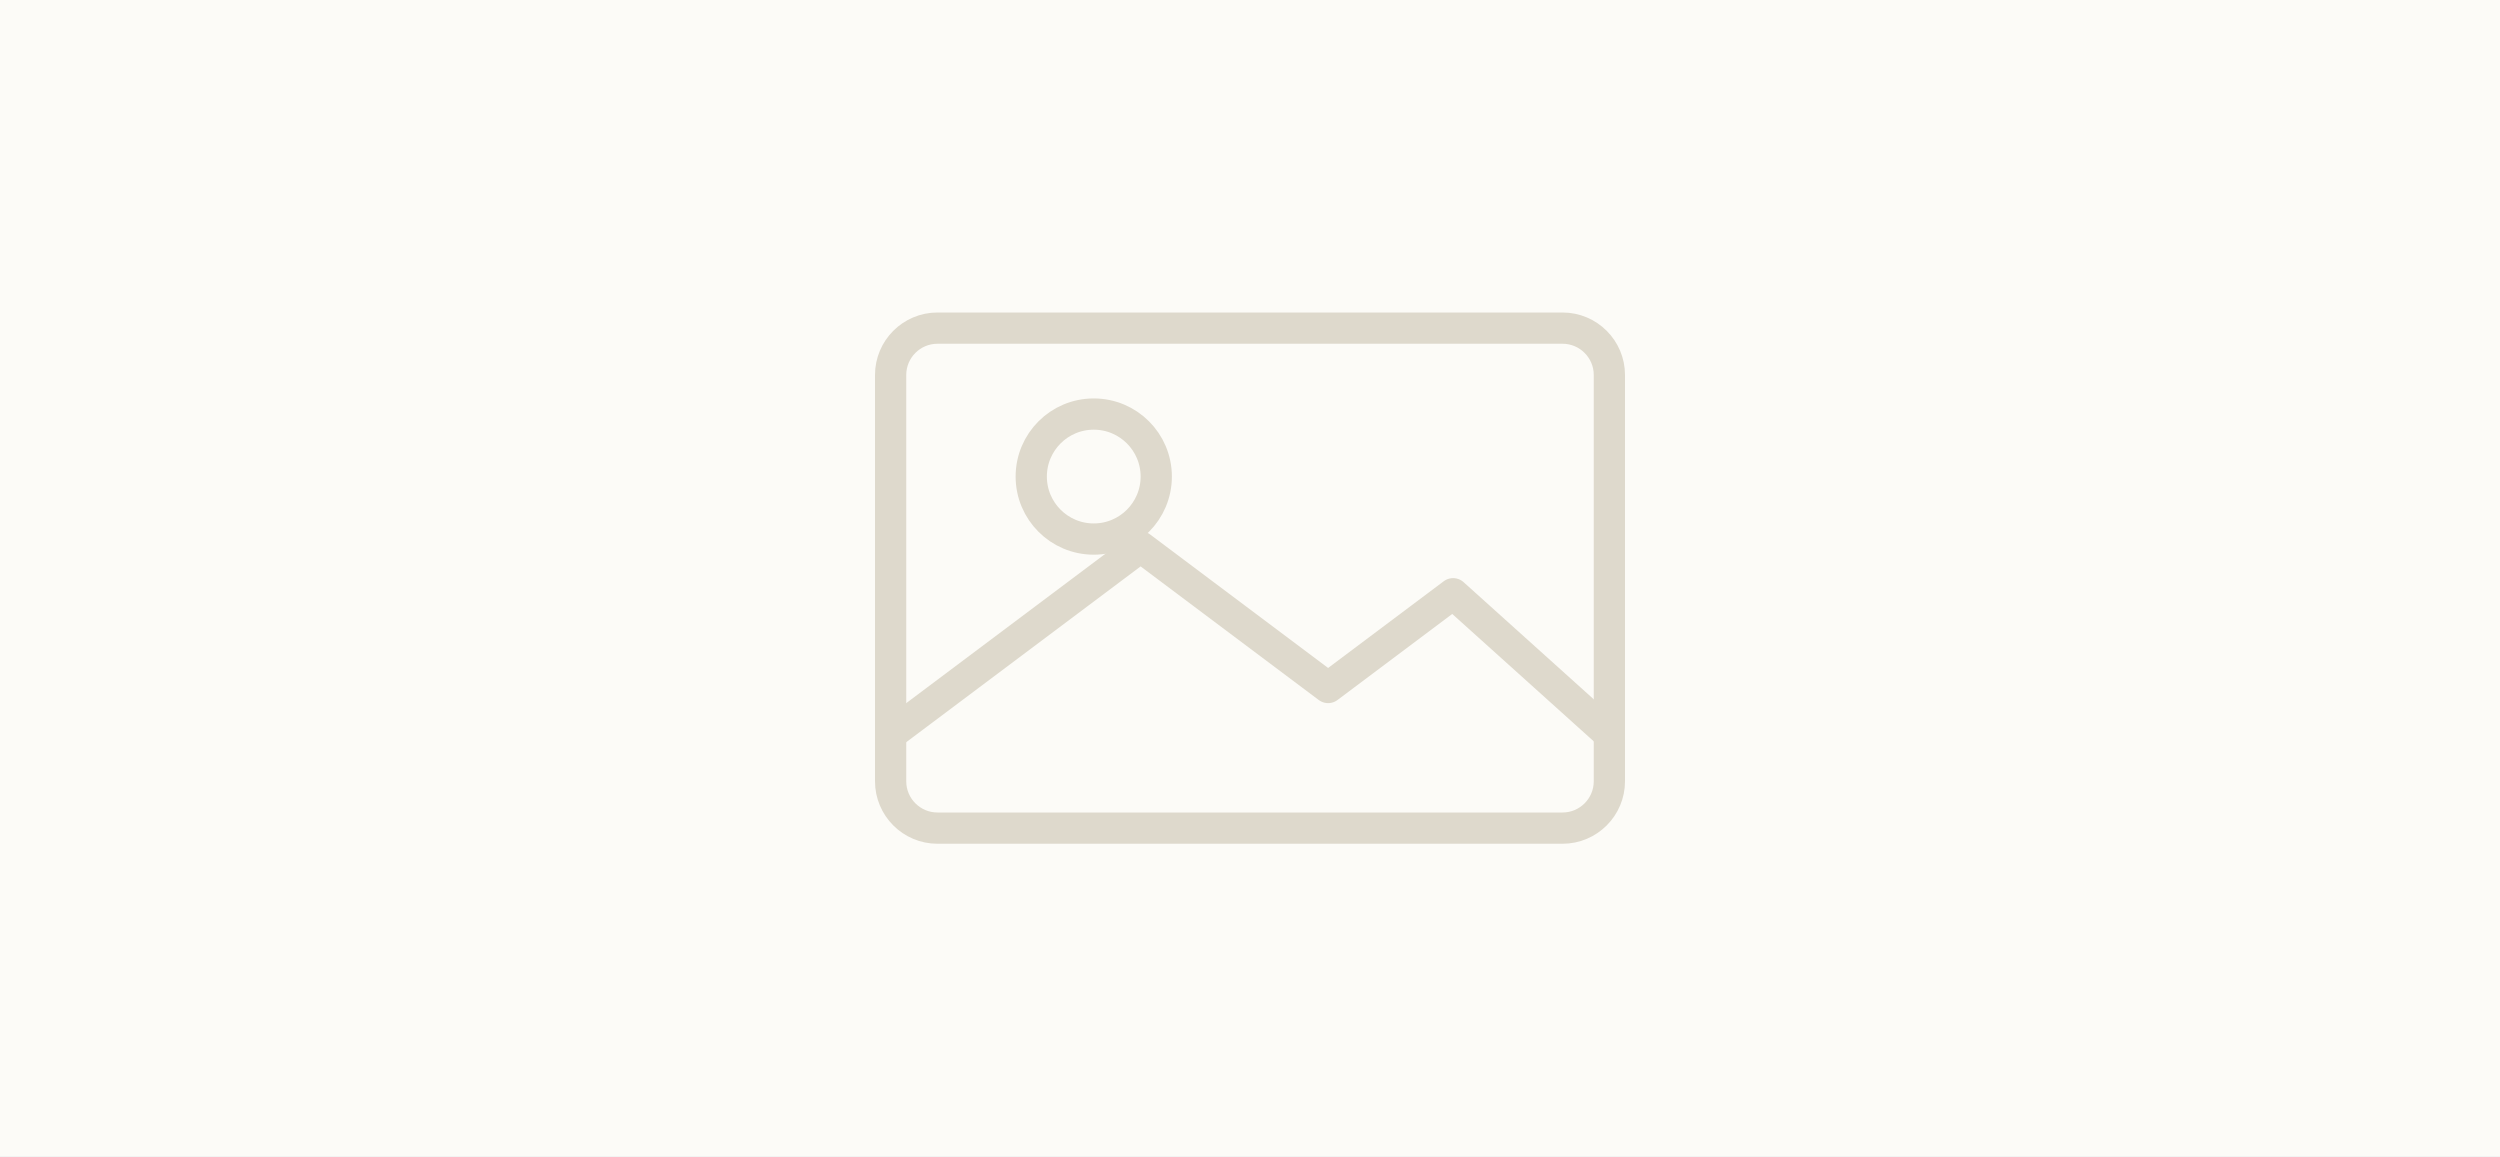
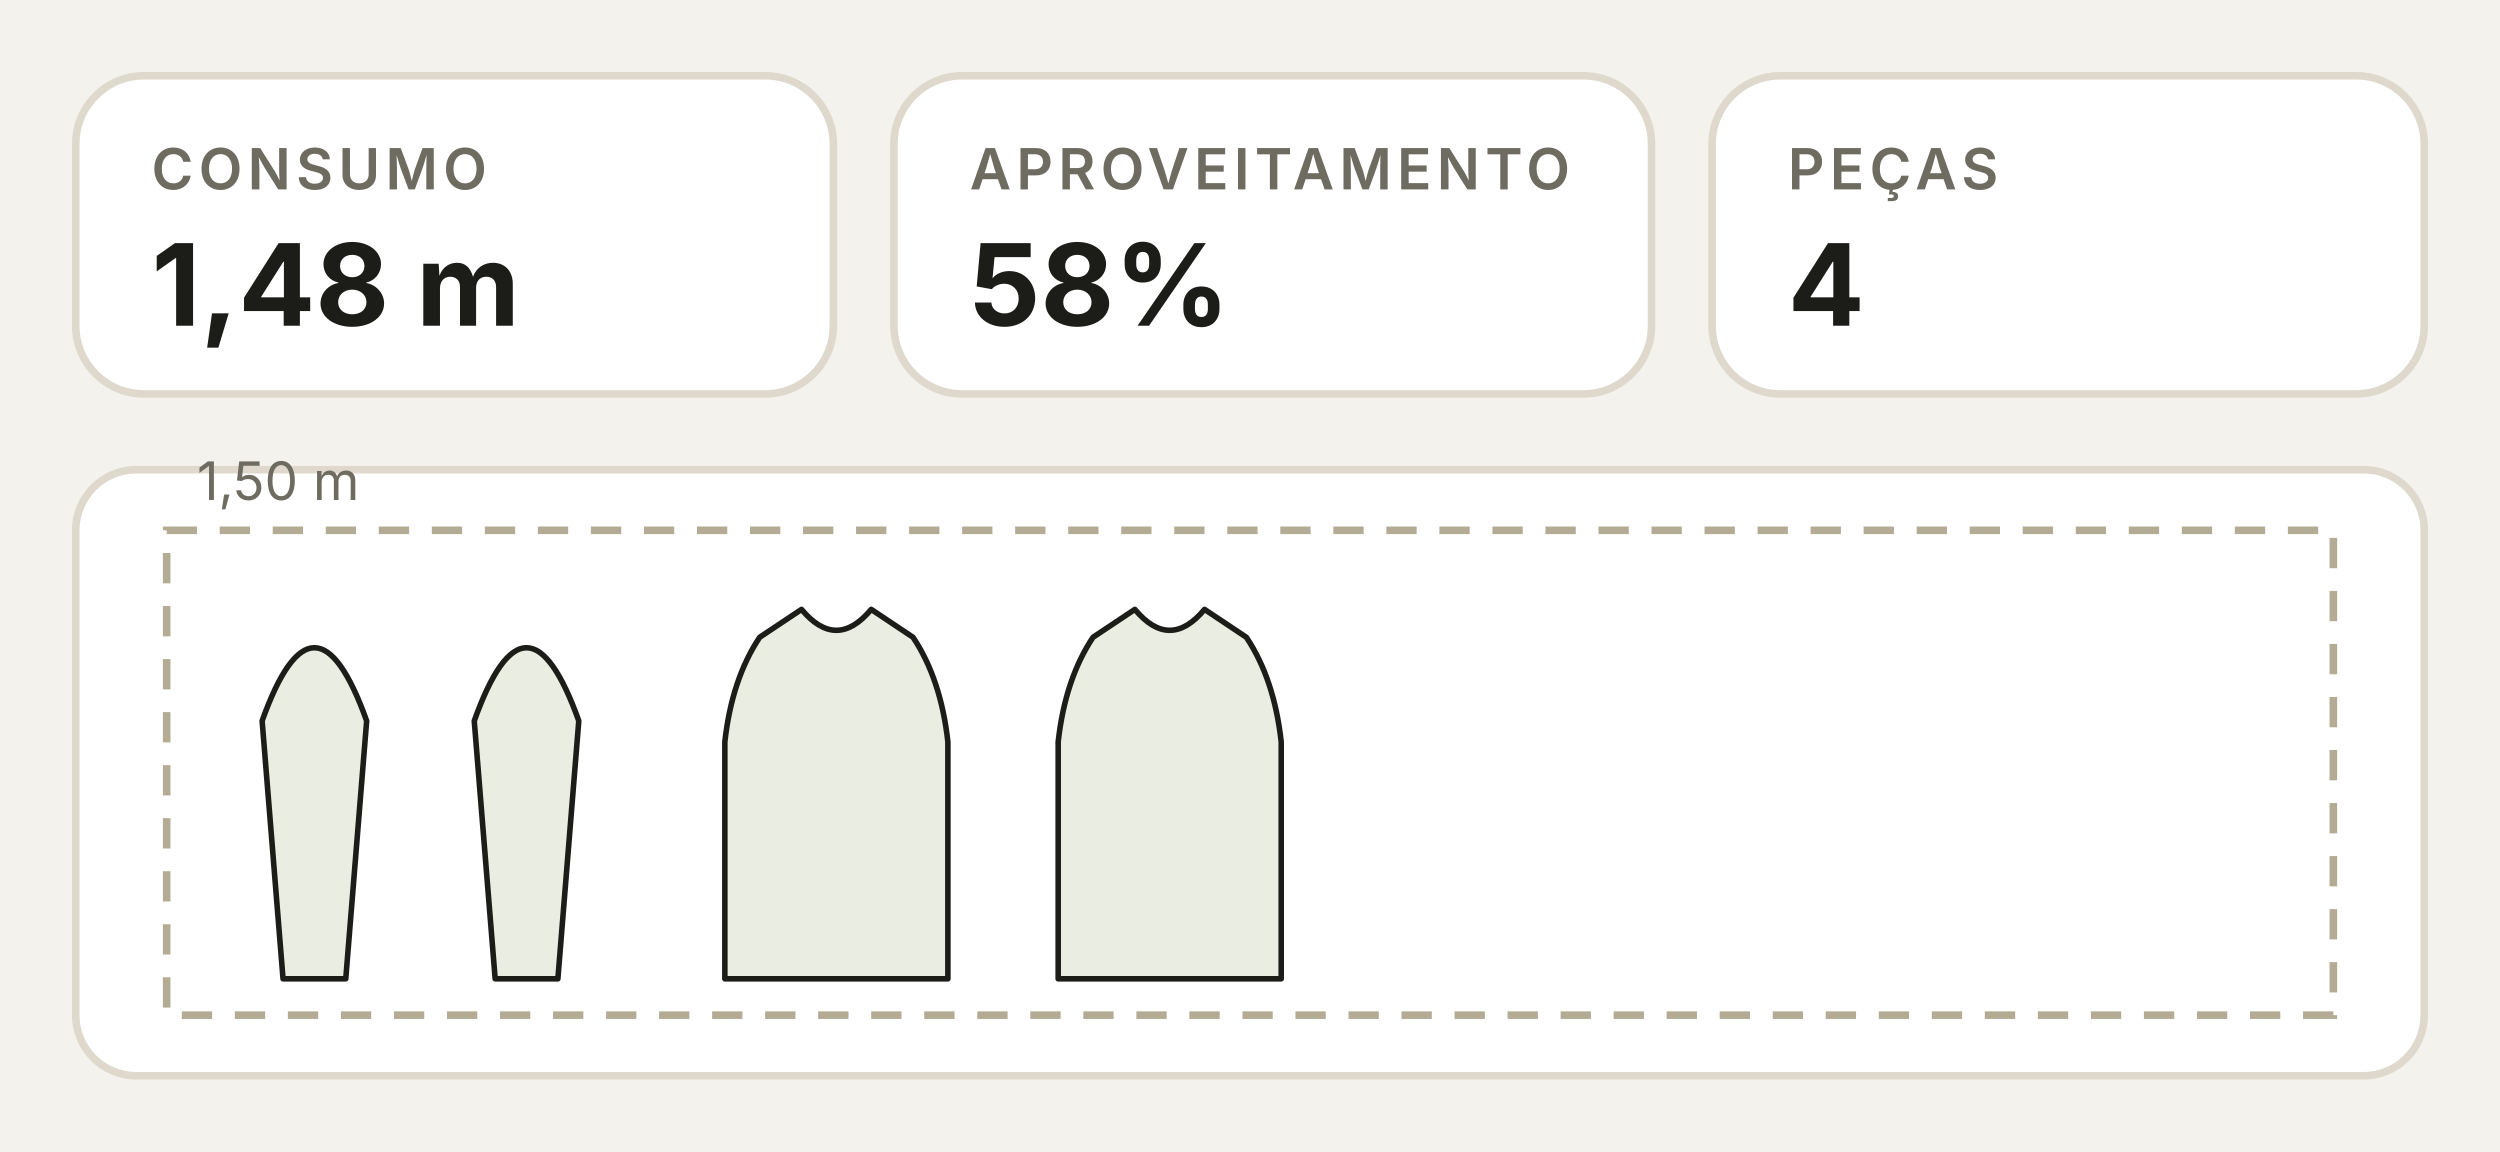
- <svg xmlns="http://www.w3.org/2000/svg" viewBox="0 0 320 148">
-   <rect x="0" y="0" width="320" height="148" fill="#fcfbf7" />
-   <g transform="translate(160 74)" fill="none" stroke="#ded9cc" stroke-width="4" stroke-linejoin="round" stroke-linecap="round">
-     <rect x="-46" y="-32" width="92" height="64" rx="6" />
-     <circle cx="-20" cy="-13" r="8" />
-     <path d="M-46 20 L-14 -4 L10 14 L26 2 L46 20" />
+ <svg xmlns="http://www.w3.org/2000/svg" viewBox="0 0 330 152" width="330" height="152" role="img">
+   <rect width="330" height="152" fill="#f4f2ec" />
+   <g font-family="system-ui,-apple-system,'Segoe UI',sans-serif">
+     <g>
+       <rect x="10" y="10" width="100" height="42" rx="9" fill="#ffffff" stroke="#ded9cc" />
+       <text x="20" y="25" font-size="7.5" font-weight="600" fill="#6e6b60" letter-spacing="0.7">CONSUMO</text>
+       <text x="20" y="43" font-size="15" font-weight="700" fill="#1c1c19">1,48 m</text>
+     </g>
+     <g>
+       <rect x="118" y="10" width="100" height="42" rx="9" fill="#ffffff" stroke="#ded9cc" />
+       <text x="128" y="25" font-size="7.5" font-weight="600" fill="#6e6b60" letter-spacing="0.7">APROVEITAMENTO</text>
+       <text x="128" y="43" font-size="15" font-weight="700" fill="#1c1c19">58%</text>
+     </g>
+     <g>
+       <rect x="226" y="10" width="94" height="42" rx="9" fill="#ffffff" stroke="#ded9cc" />
+       <text x="236" y="25" font-size="7.5" font-weight="600" fill="#6e6b60" letter-spacing="0.7">PEÇAS</text>
+       <text x="236" y="43" font-size="15" font-weight="700" fill="#1c1c19">4</text>
+     </g>
+     <rect x="10" y="62" width="310" height="80" rx="8" fill="#ffffff" stroke="#ded9cc" />
+     <rect x="22" y="70" width="286" height="64" fill="none" stroke="#b3ab93" stroke-dasharray="4 3" />
+     <text x="26" y="66" font-size="7" fill="#6e6b60">1,50 m</text>
+     <g stroke="#1c1c19" stroke-width="1.6" stroke-linejoin="round" fill="#eaeee2">
+       <path transform="translate(30,74) scale(0.46)" d="M16 120 L10 46 Q25 4 40 46 L34 120 Z" />
+       <path transform="translate(58,74) scale(0.46)" d="M16 120 L10 46 Q25 4 40 46 L34 120 Z" />
+       <path transform="translate(92,74) scale(0.46)" d="M8 120 L8 52 Q10 34 18 22 L30 14 Q40 26 50 14 L62 22 Q70 34 72 52 L72 120 Z" />
+       <path transform="translate(136,74) scale(0.46)" d="M8 120 L8 52 Q10 34 18 22 L30 14 Q40 26 50 14 L62 22 Q70 34 72 52 L72 120 Z" />
+     </g>
  </g>
</svg>
